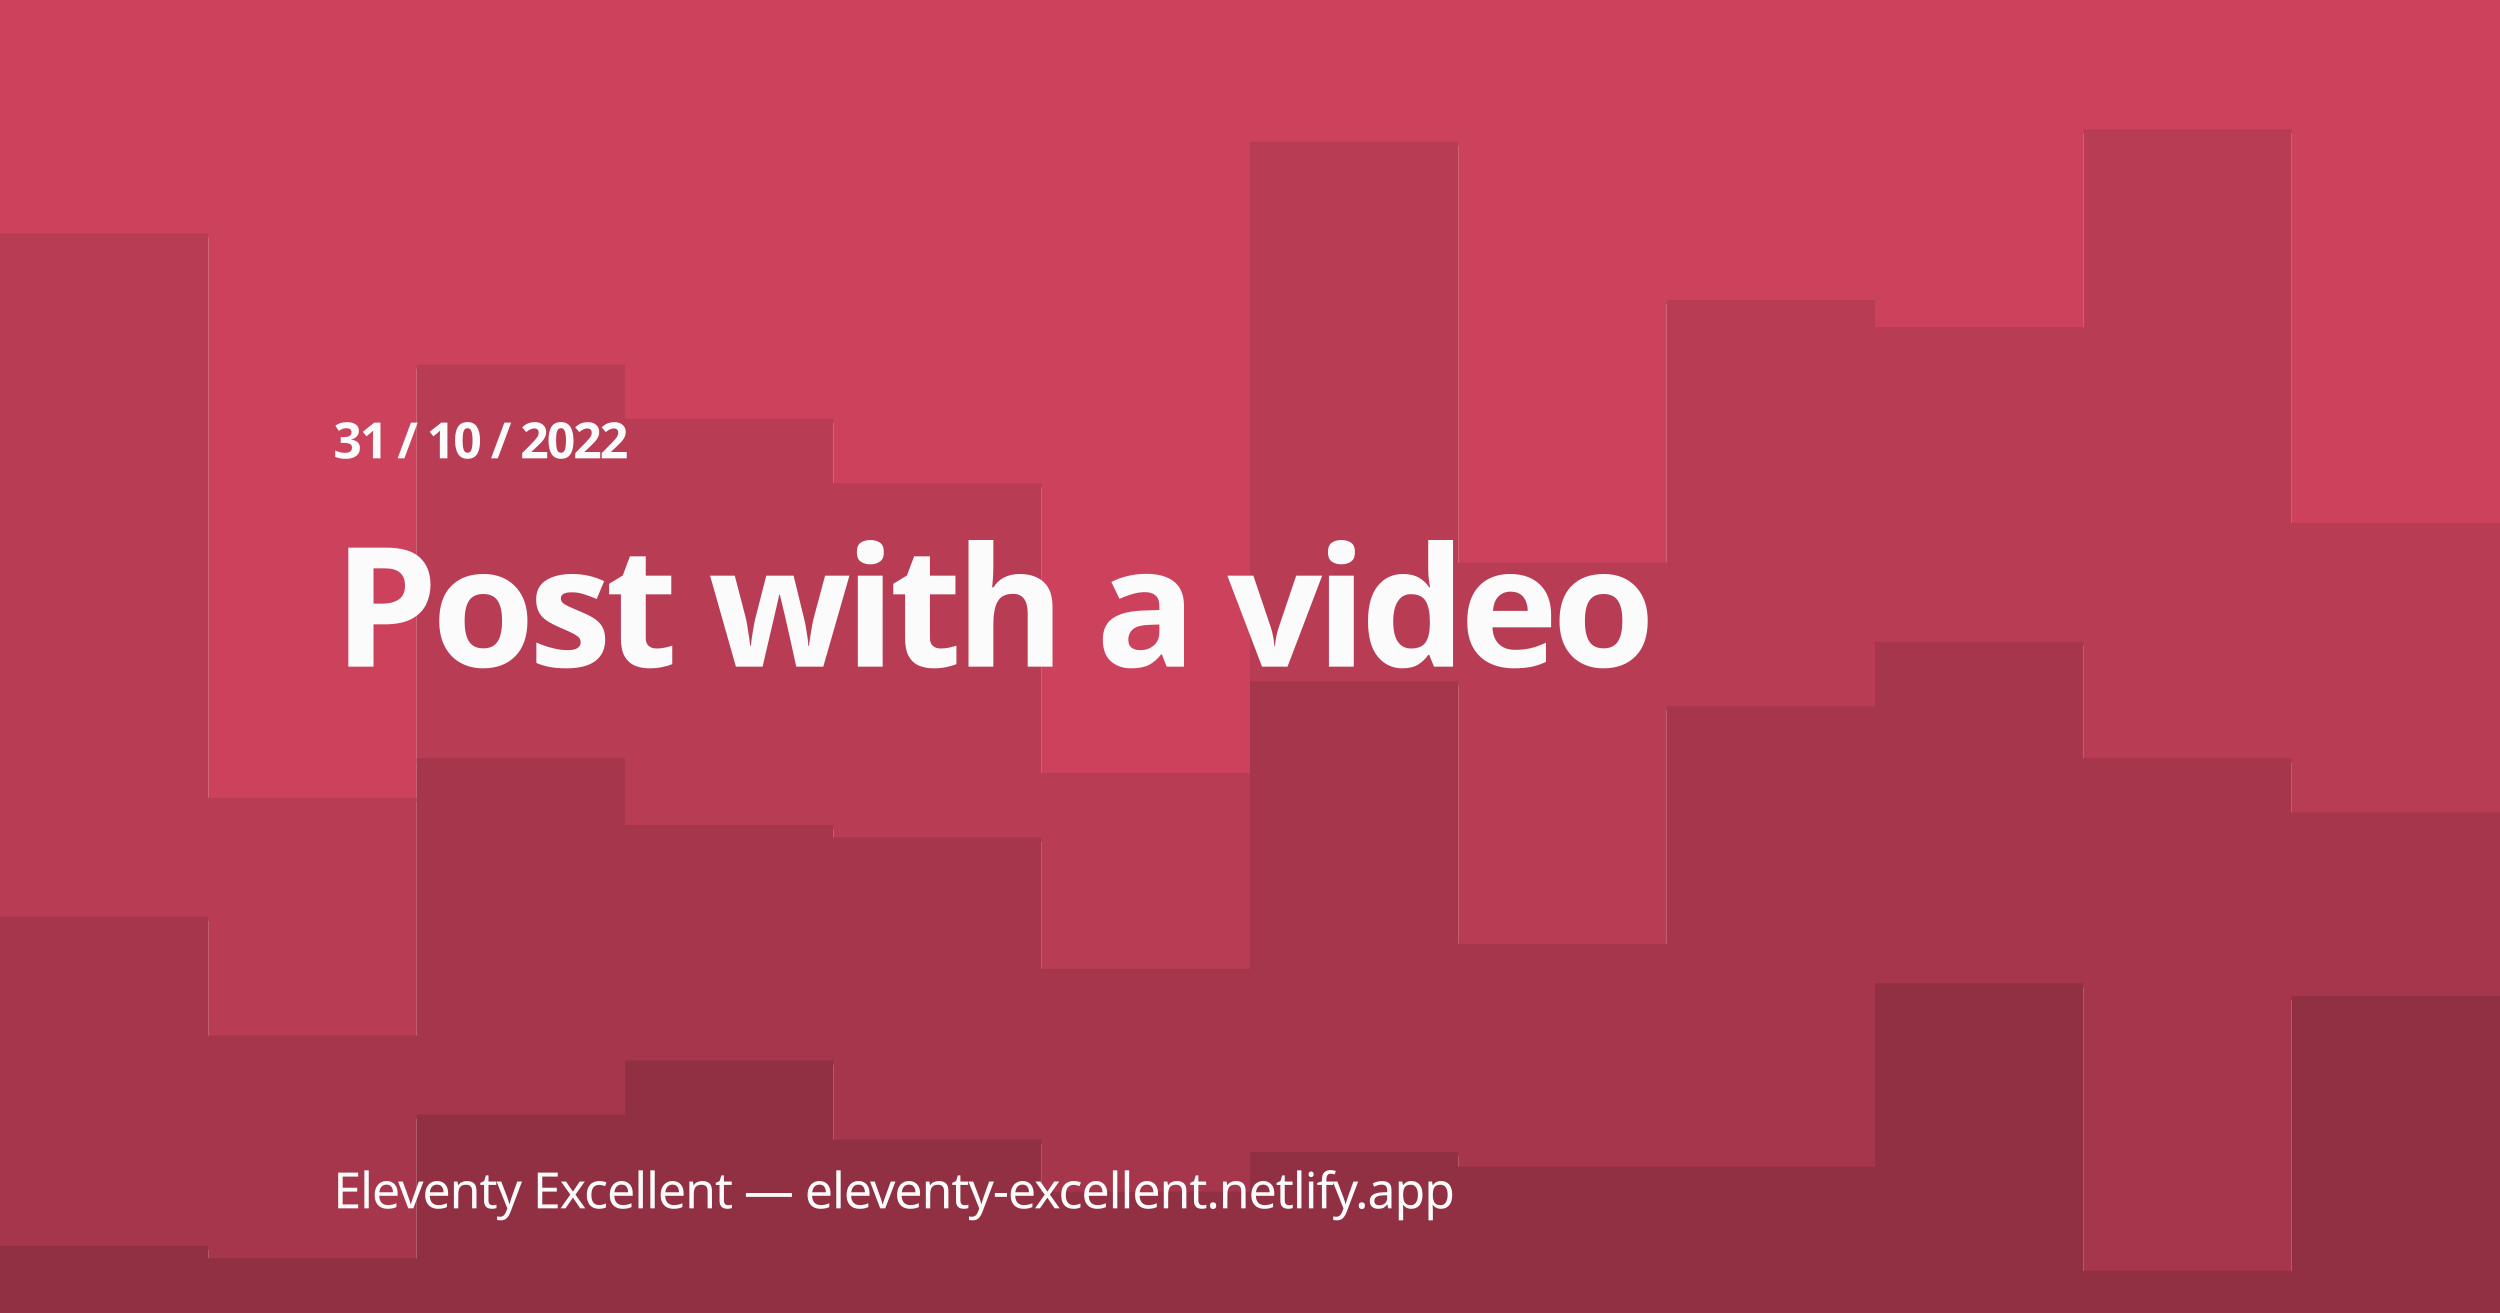
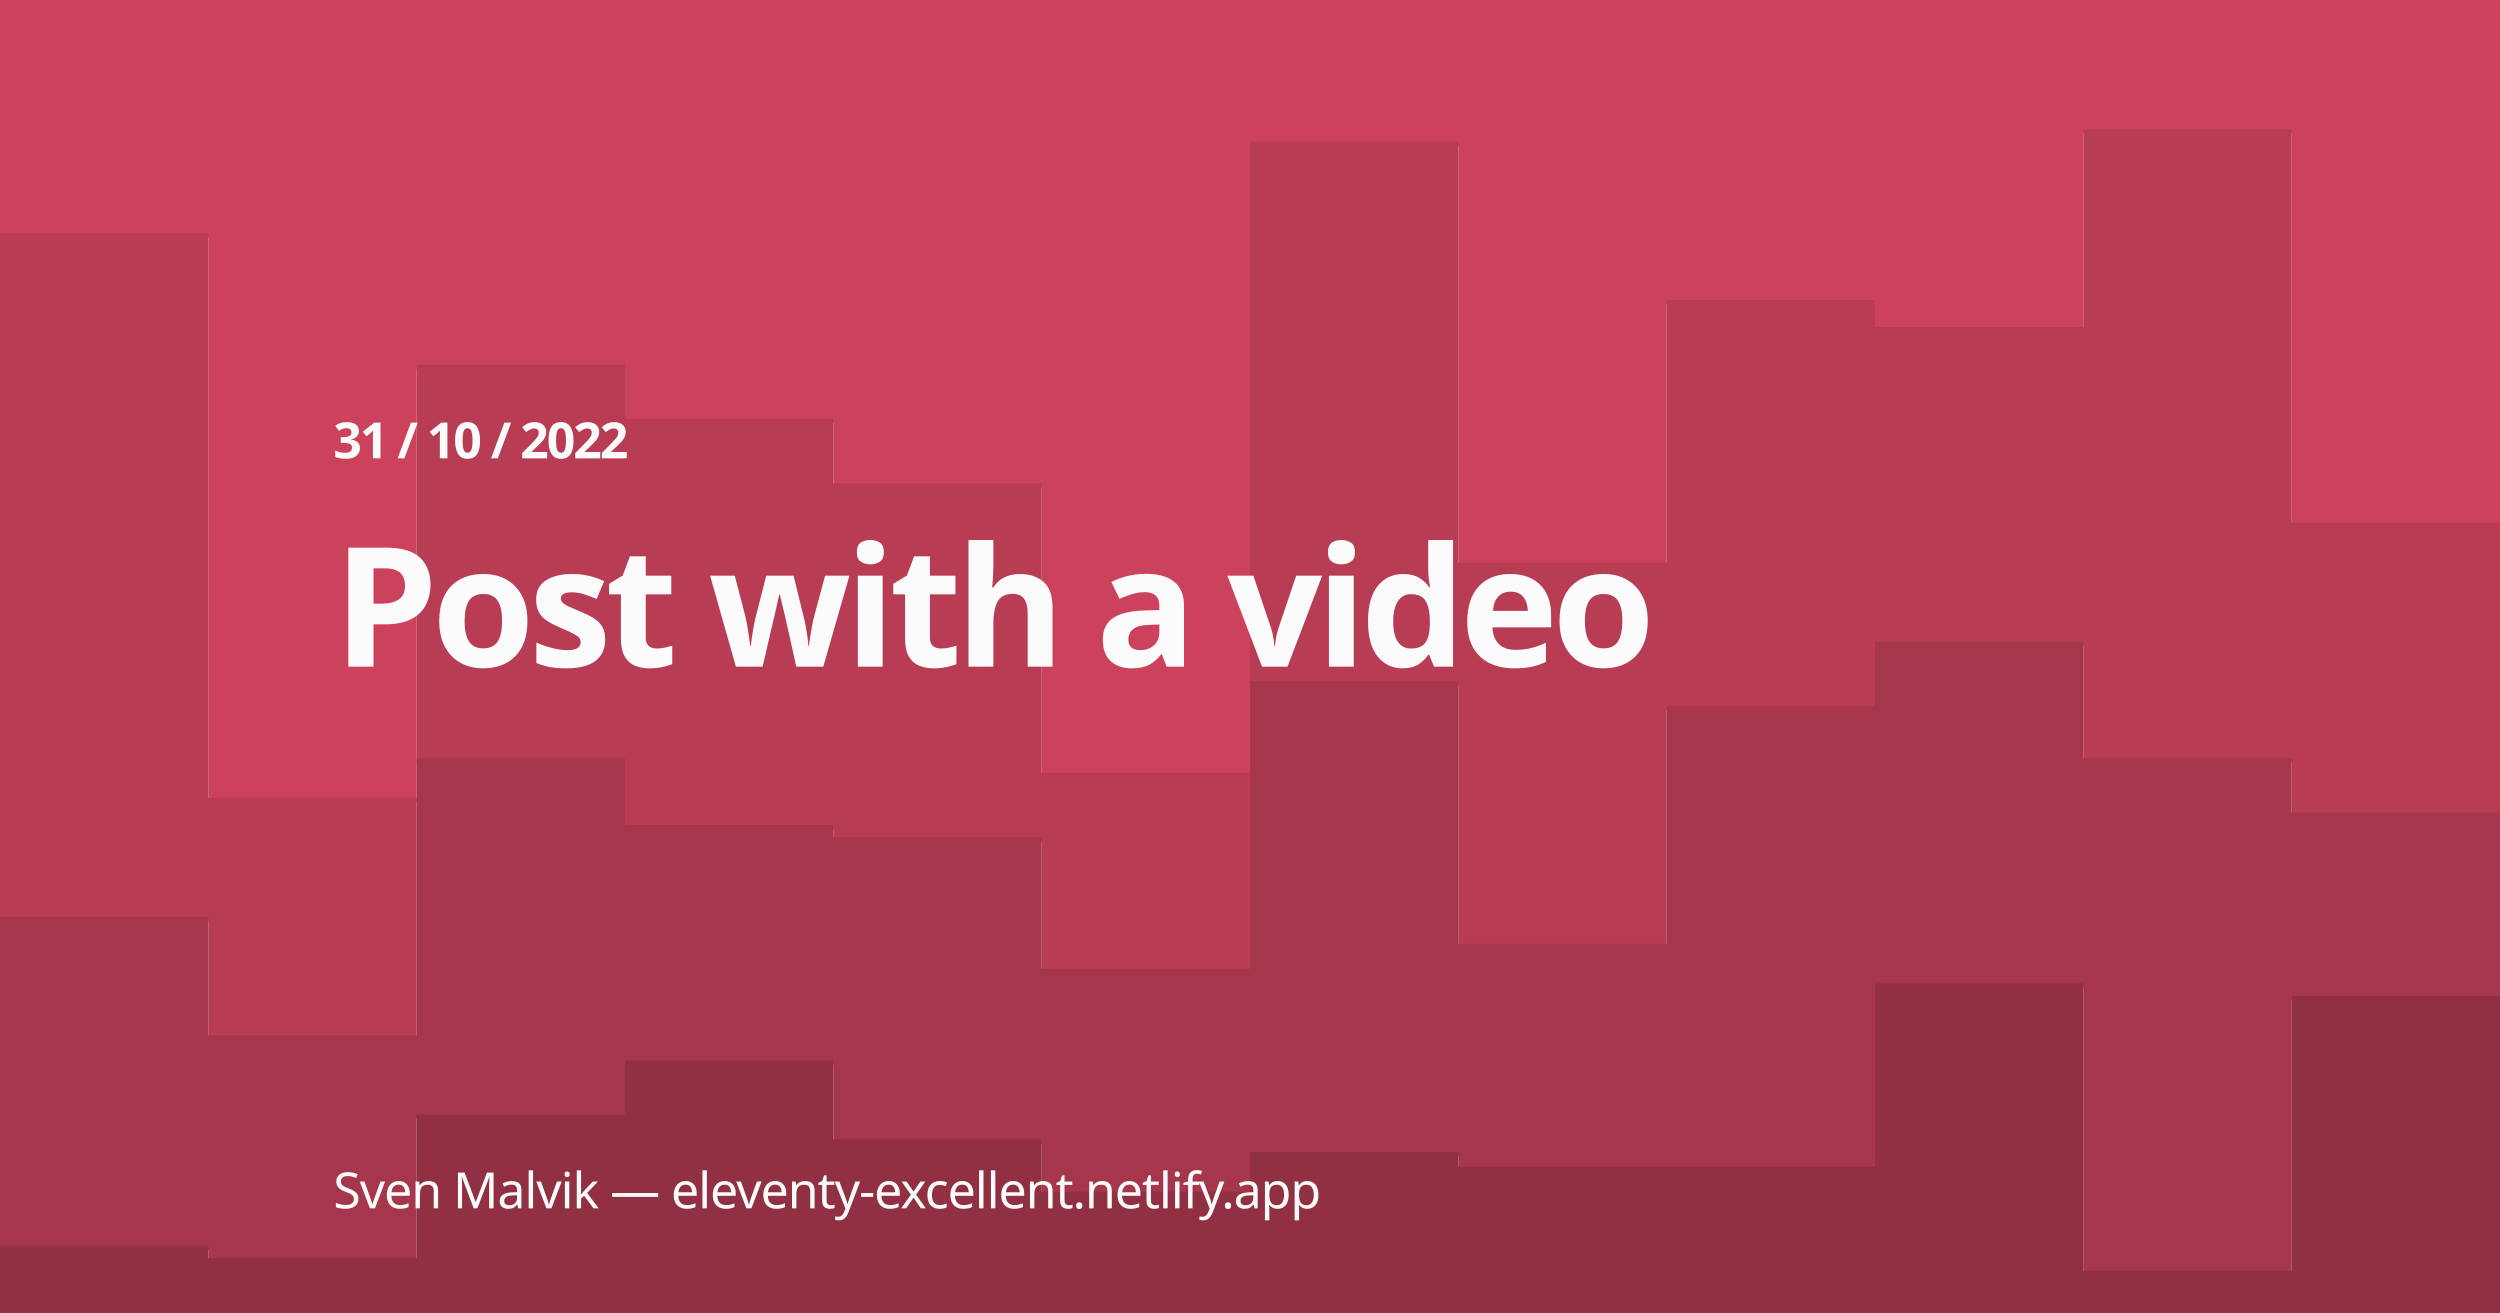
<svg xmlns="http://www.w3.org/2000/svg" width="1200" height="630" viewBox="0 0 1200 630" version="1.1">
  <g viewBox="0 0 1200 630" width="1200" height="630">
    <path d="M0 114L100 114L100 385L200 385L200 177L300 177L300 203L400 203L400 234L500 234L500 373L600 373L600 70L700 70L700 272L800 272L800 146L900 146L900 159L1000 159L1000 64L1100 64L1100 253L1200 253L1200 58L1200 0L1200 0L1100 0L1100 0L1000 0L1000 0L900 0L900 0L800 0L800 0L700 0L700 0L600 0L600 0L500 0L500 0L400 0L400 0L300 0L300 0L200 0L200 0L100 0L100 0L0 0Z" fill="#dd4462" />
    <path d="M0 442L100 442L100 499L200 499L200 366L300 366L300 398L400 398L400 404L500 404L500 467L600 467L600 329L700 329L700 455L800 455L800 341L900 341L900 310L1000 310L1000 366L1100 366L1100 392L1200 392L1200 348L1200 56L1200 251L1100 251L1100 62L1000 62L1000 157L900 157L900 144L800 144L800 270L700 270L700 68L600 68L600 371L500 371L500 232L400 232L400 201L300 201L300 175L200 175L200 383L100 383L100 112L0 112Z" fill="#c73d58" />
    <path d="M0 600L100 600L100 606L200 606L200 537L300 537L300 511L400 511L400 549L500 549L500 574L600 574L600 555L700 555L700 562L800 562L800 562L900 562L900 474L1000 474L1000 612L1100 612L1100 480L1200 480L1200 455L1200 346L1200 390L1100 390L1100 364L1000 364L1000 308L900 308L900 339L800 339L800 453L700 453L700 327L600 327L600 465L500 465L500 402L400 402L400 396L300 396L300 364L200 364L200 497L100 497L100 440L0 440Z" fill="#b1364e" />
    <path d="M0 631L100 631L100 631L200 631L200 631L300 631L300 631L400 631L400 631L500 631L500 631L600 631L600 631L700 631L700 631L800 631L800 631L900 631L900 631L1000 631L1000 631L1100 631L1100 631L1200 631L1200 631L1200 453L1200 478L1100 478L1100 610L1000 610L1000 472L900 472L900 560L800 560L800 560L700 560L700 553L600 553L600 572L500 572L500 547L400 547L400 509L300 509L300 535L200 535L200 604L100 604L100 598L0 598Z" fill="#9a3044" />
  </g>
  <rect id="bg" width="100%" height="100%" opacity="0.1" fill="#343434" />
  <text font-family="'Inclusive Sans', Ubuntu, sans-serif" font-size="24" font-weight="900" fill="#FBFBFB" letter-spacing="-1">
    <tspan x="160" y="220">
      31 / 10 / 2022
    </tspan>
  </text>
  <text id="text" font-family="'Red Hat Display', Ubuntu, sans-serif" font-size="80" font-weight="900" fill="#FBFBFB" letter-spacing="-3">
    <tspan x="160" y="320"> Post with a video  </tspan>
  </text>
  <text font-family="'Inclusive Sans', Ubuntu, sans-serif" font-size="24" font-weight="500" fill="#FBFBFB" letter-spacing="-0.5">
-     <tspan x="160" y="580">Eleventy Excellent — eleventy-excellent.netlify.app</tspan>
+     <tspan x="160" y="580">Sven Malvik — eleventy-excellent.netlify.app</tspan>
  </text>
</svg>
